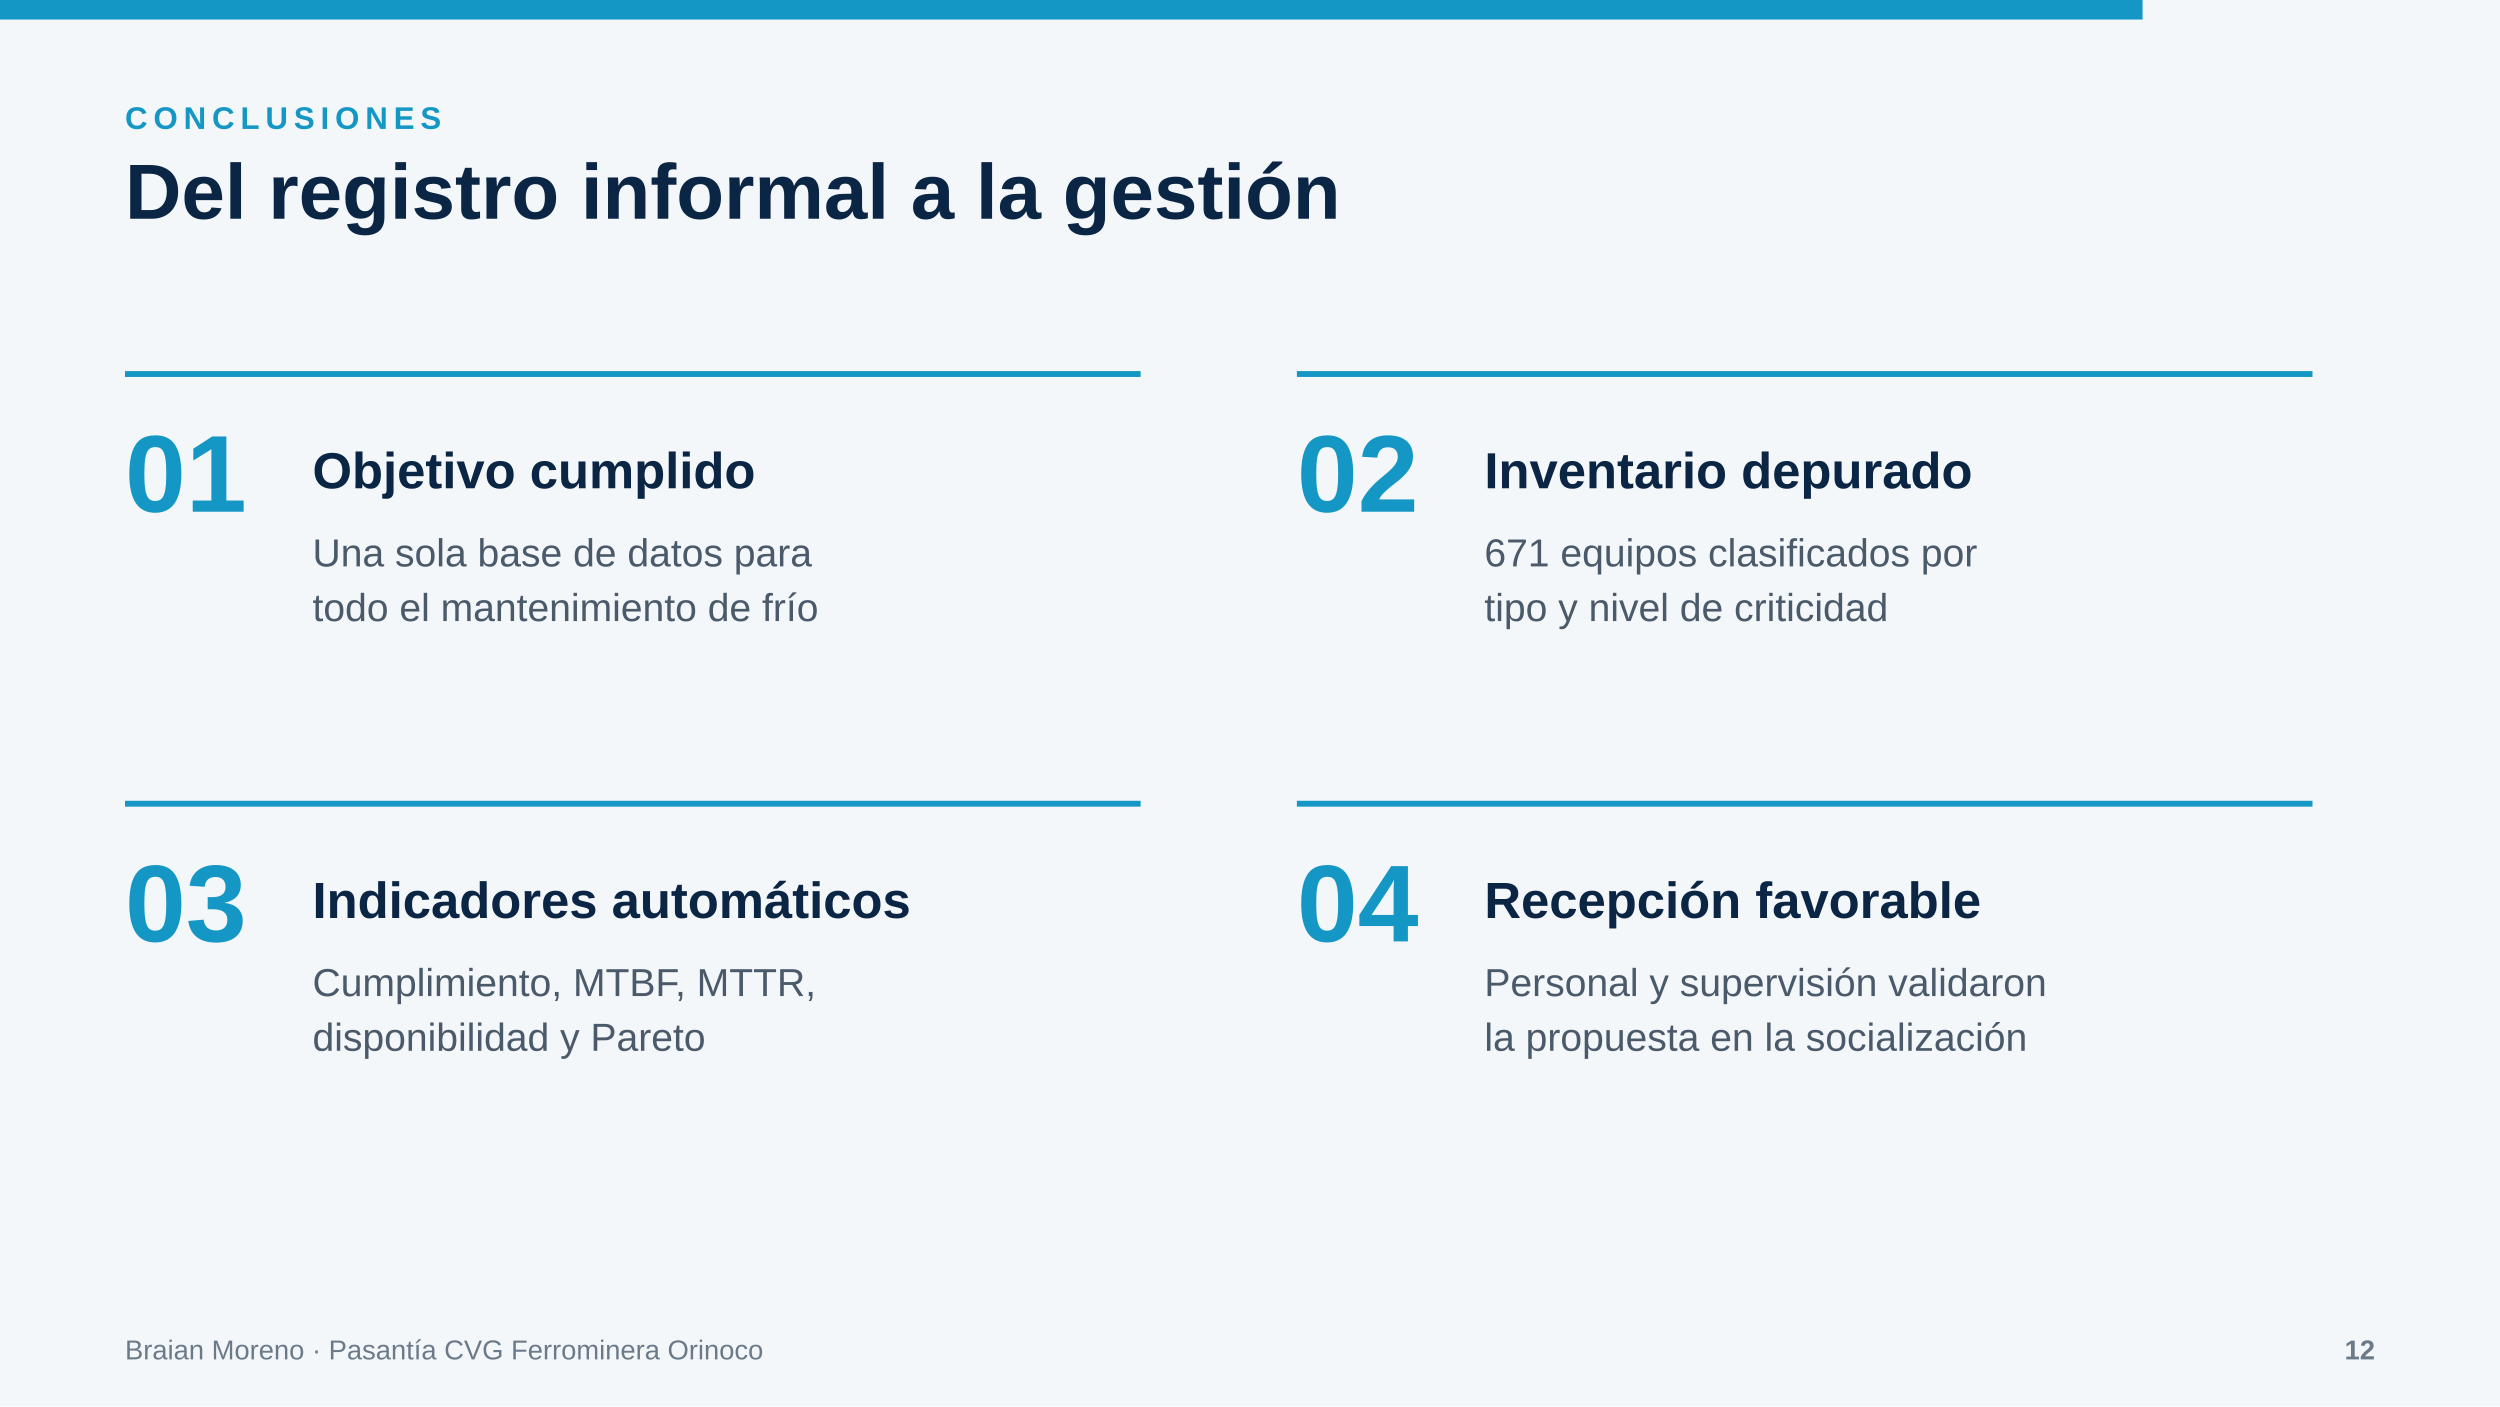
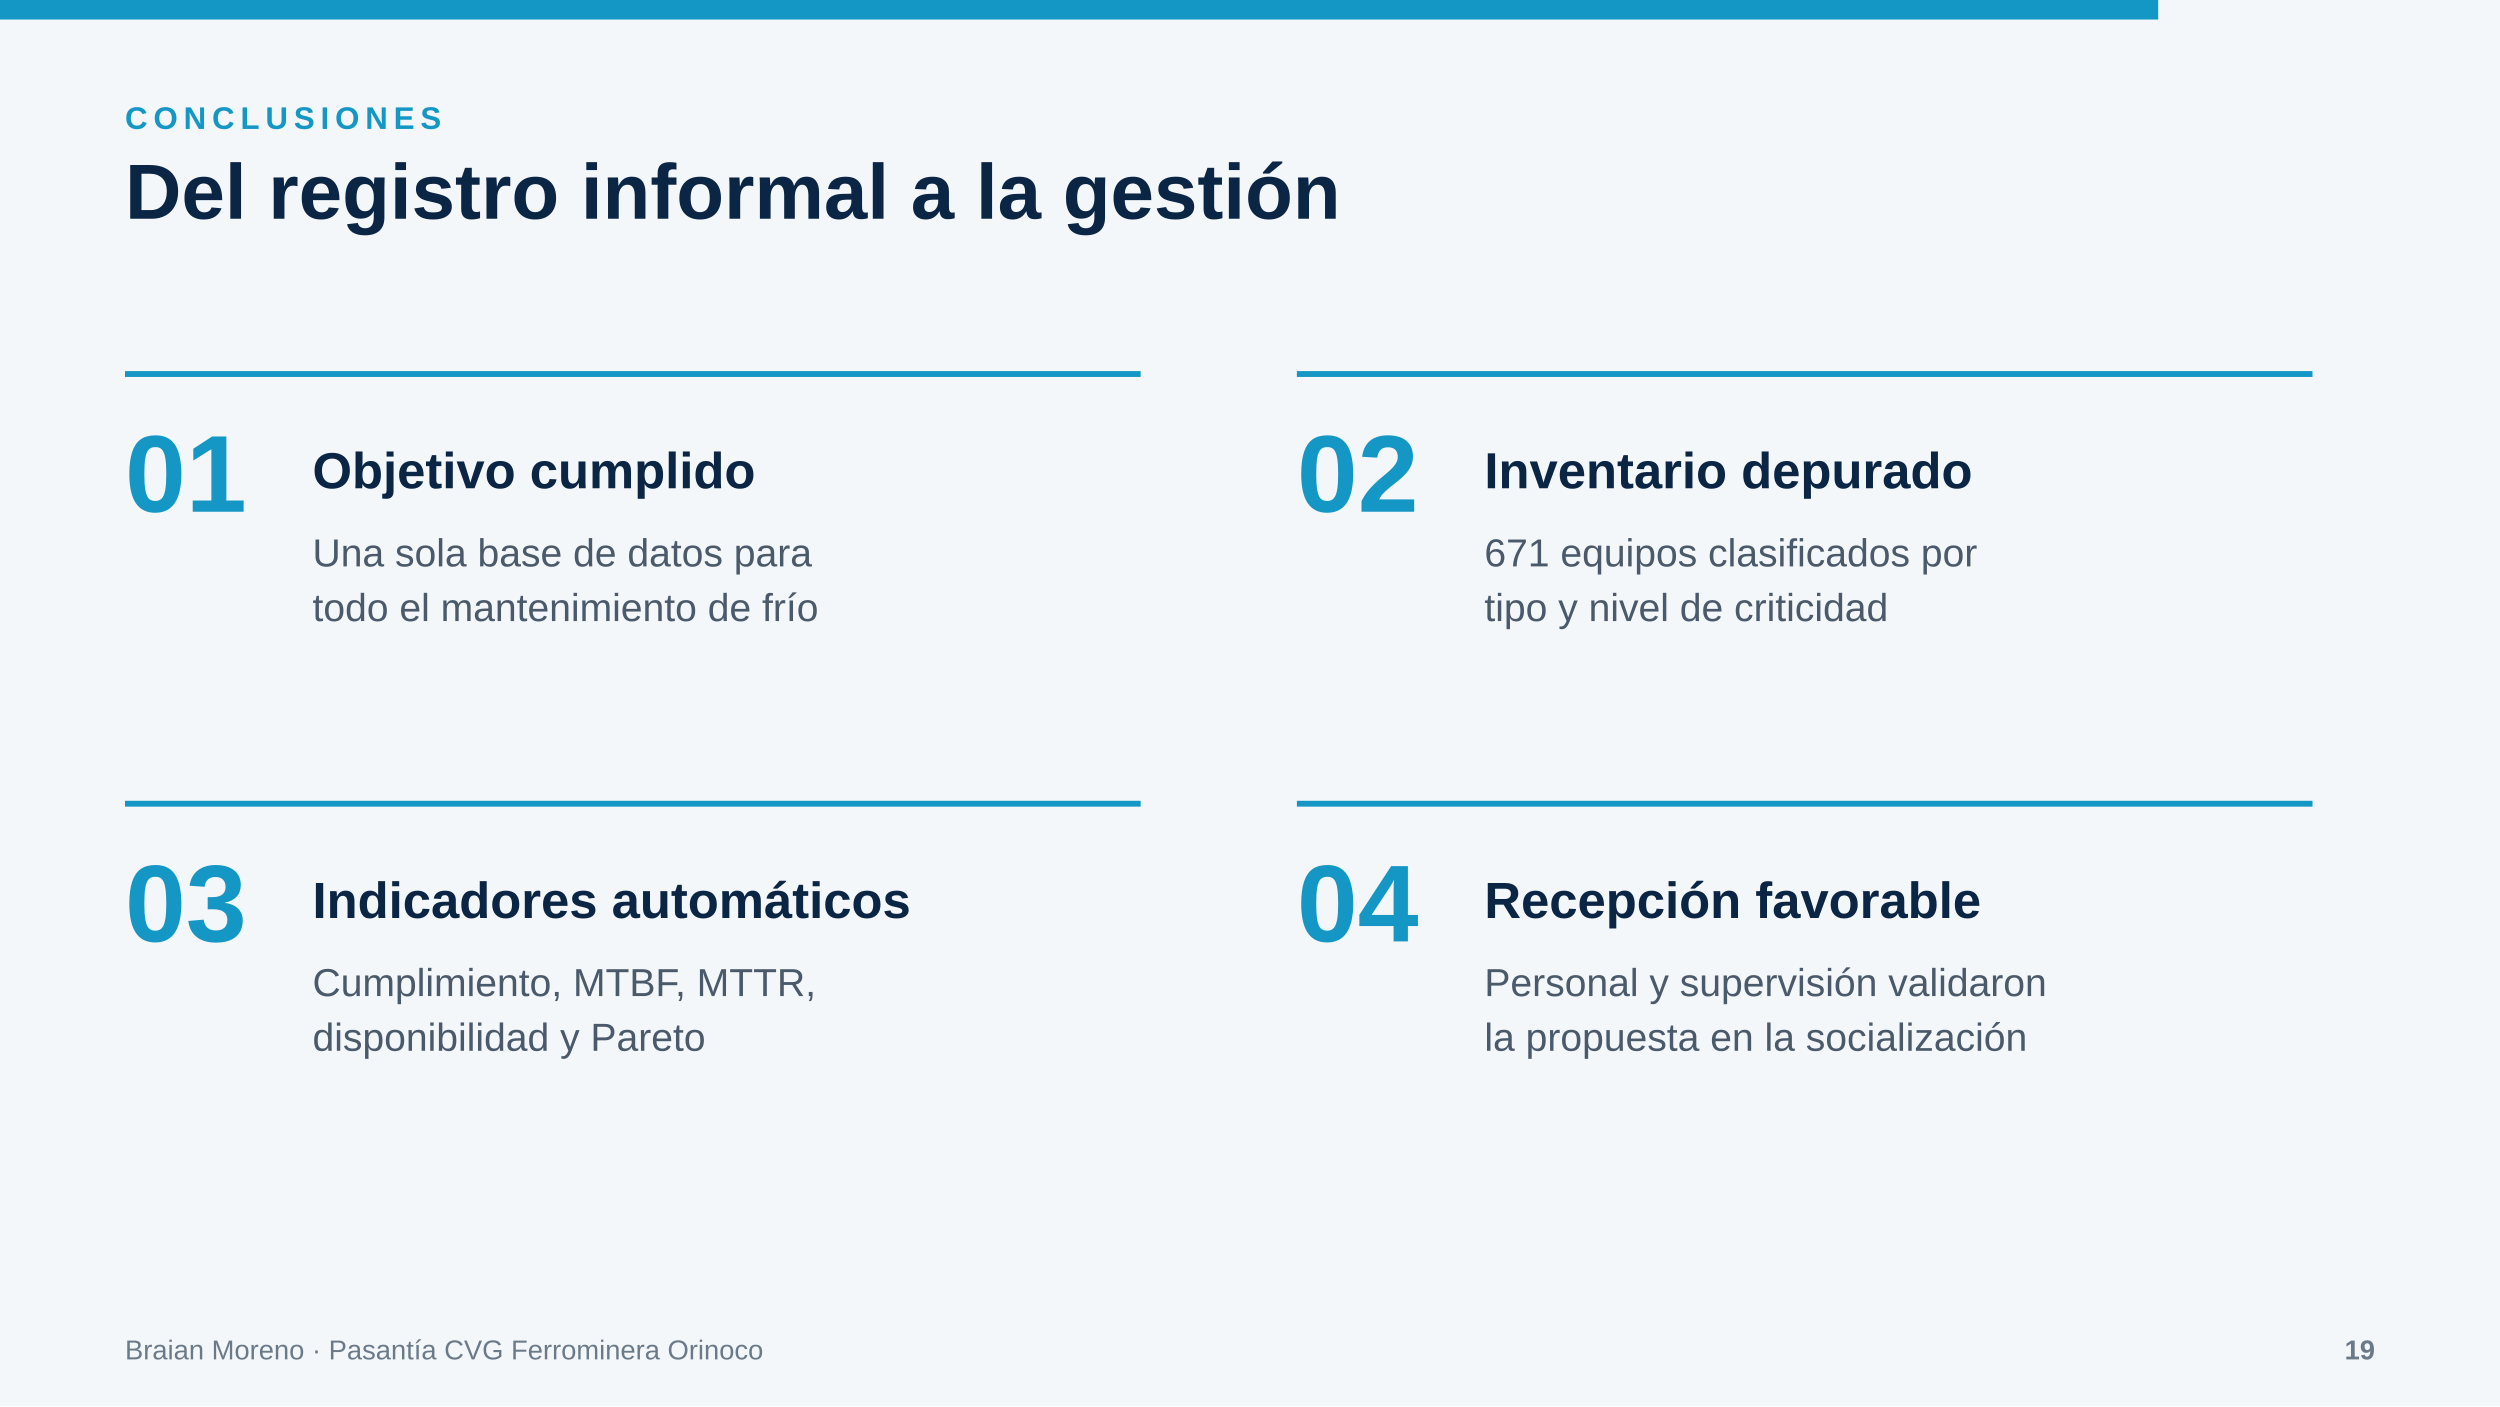
<svg xmlns="http://www.w3.org/2000/svg" viewBox="0 0 1280 720" lang="es-VE" data-pptx-page-role="content" font-family="Segoe UI, Arial, sans-serif">
  <rect id="bg" data-pptx-role="background" x="0" y="0" width="1280" height="720" fill="#F4F7FA" />
-   <g id="barra-avance" data-pptx-role="decoration" data-pptx-bounds="0 0 1097 10">
-     <rect x="0" y="0" width="1097" height="10" fill="#1497C4" />
+   <g id="barra-avance" data-pptx-role="decoration" data-pptx-bounds="0 0 1105 10">
+     <rect x="0" y="0" width="1105" height="10" fill="#1497C4" />
  </g>
  <g id="titulo" data-pptx-bounds="60 40 1160 90" font-weight="bold">
    <text x="64" y="66" font-size="16" fill="#1497C4" letter-spacing="3">CONCLUSIONES</text>
    <text x="64" y="112" font-size="40" fill="#0B2545">Del registro informal a la gestión</text>
  </g>
  <g id="conclusion-1" data-pptx-bounds="60 180 540 200">
    <rect x="64" y="190" width="520" height="3" fill="#1497C4" />
    <text x="64" y="262" font-size="56" font-weight="bold" fill="#1497C4">01</text>
    <text x="160" y="250" font-size="26" font-weight="bold" fill="#0B2545">Objetivo cumplido</text>
    <text x="160" y="290" font-size="20" fill="#4A5A6A">Una sola base de datos para<tspan x="160" dy="28">todo el mantenimiento de frío</tspan>
    </text>
  </g>
  <g id="conclusion-2" data-pptx-bounds="660 180 560 200">
    <rect x="664" y="190" width="520" height="3" fill="#1497C4" />
    <text x="664" y="262" font-size="56" font-weight="bold" fill="#1497C4">02</text>
    <text x="760" y="250" font-size="26" font-weight="bold" fill="#0B2545">Inventario depurado</text>
    <text x="760" y="290" font-size="20" fill="#4A5A6A">671 equipos clasificados por<tspan x="760" dy="28">tipo y nivel de criticidad</tspan>
    </text>
  </g>
  <g id="conclusion-3" data-pptx-bounds="60 400 540 200">
    <rect x="64" y="410" width="520" height="3" fill="#1497C4" />
    <text x="64" y="482" font-size="56" font-weight="bold" fill="#1497C4">03</text>
    <text x="160" y="470" font-size="26" font-weight="bold" fill="#0B2545">Indicadores automáticos</text>
    <text x="160" y="510" font-size="20" fill="#4A5A6A">Cumplimiento, MTBF, MTTR,<tspan x="160" dy="28">disponibilidad y Pareto</tspan>
    </text>
  </g>
  <g id="conclusion-4" data-pptx-bounds="660 400 560 200">
    <rect x="664" y="410" width="520" height="3" fill="#1497C4" />
    <text x="664" y="482" font-size="56" font-weight="bold" fill="#1497C4">04</text>
    <text x="760" y="470" font-size="26" font-weight="bold" fill="#0B2545">Recepción favorable</text>
    <text x="760" y="510" font-size="20" fill="#4A5A6A">Personal y supervisión validaron<tspan x="760" dy="28">la propuesta en la socialización</tspan>
    </text>
  </g>
  <g id="pie" data-pptx-role="footer" data-pptx-bounds="60 676 1160 28" fill="#6B7A89" font-size="14">
    <text x="64" y="696">Braian Moreno · Pasantía CVG Ferrominera Orinoco</text>
-     <text x="1216" y="696" font-weight="bold" text-anchor="end">12</text>
+     <text x="1216" y="696" font-weight="bold" text-anchor="end">19</text>
  </g>
</svg>
